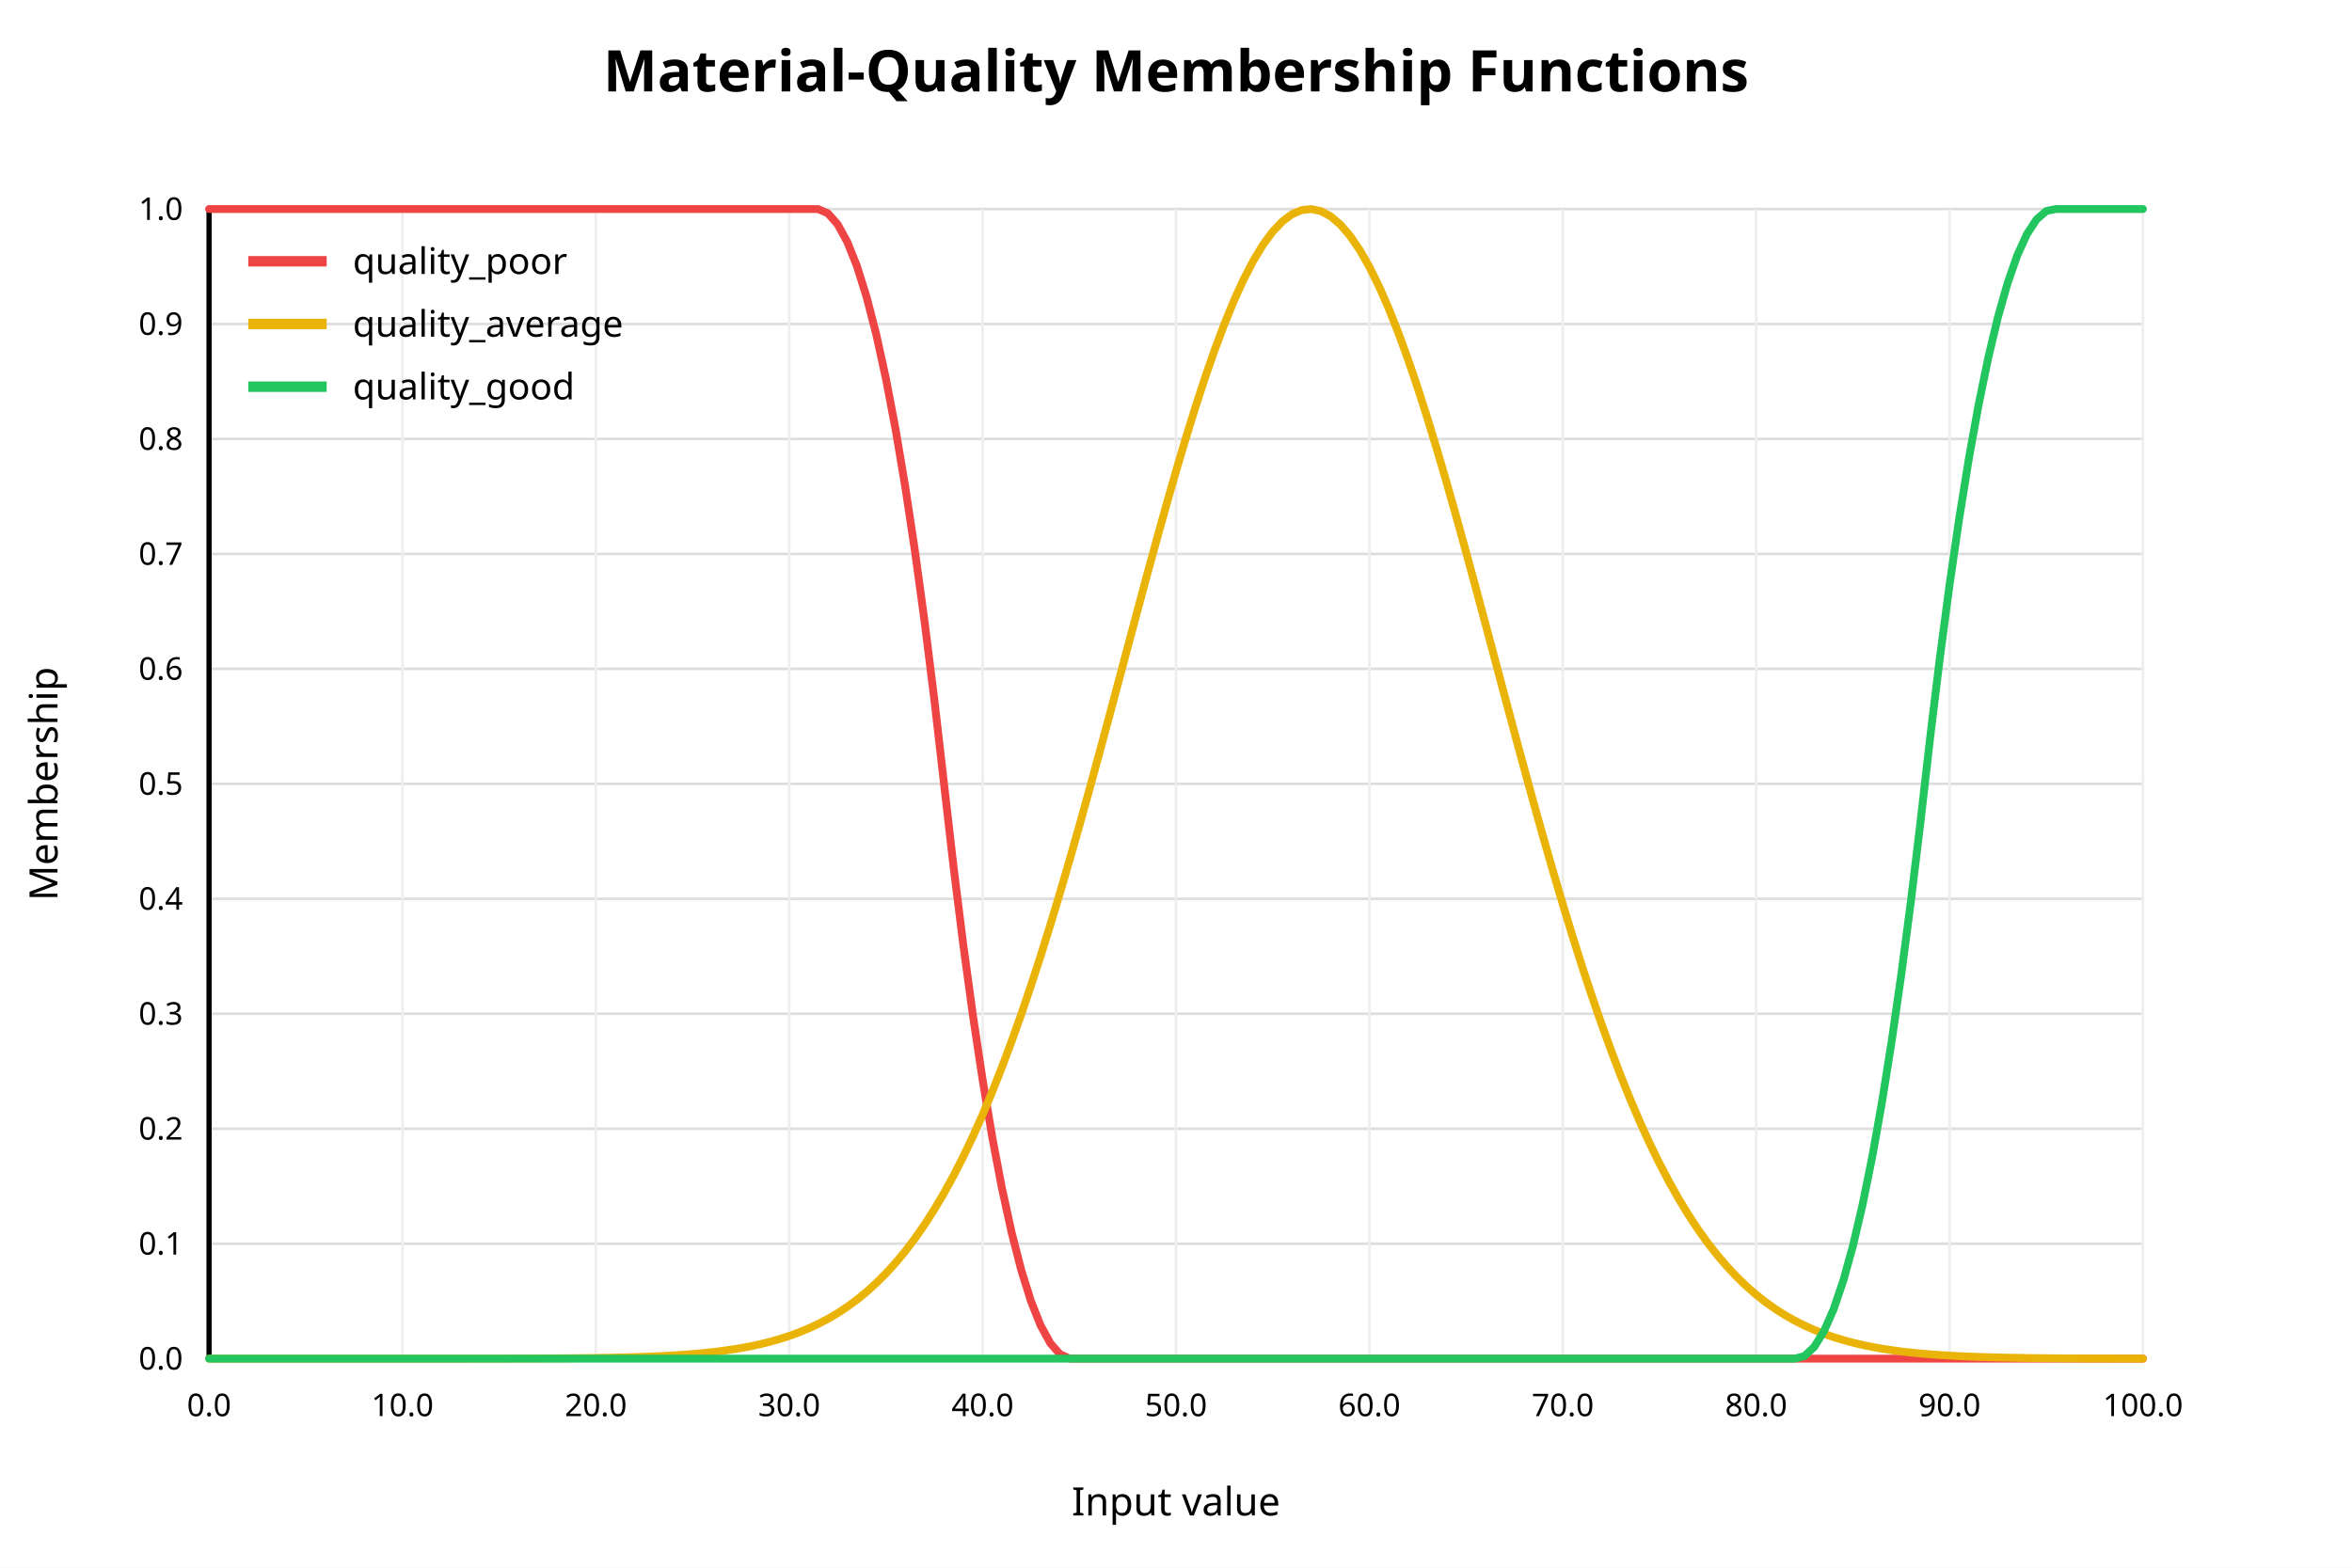
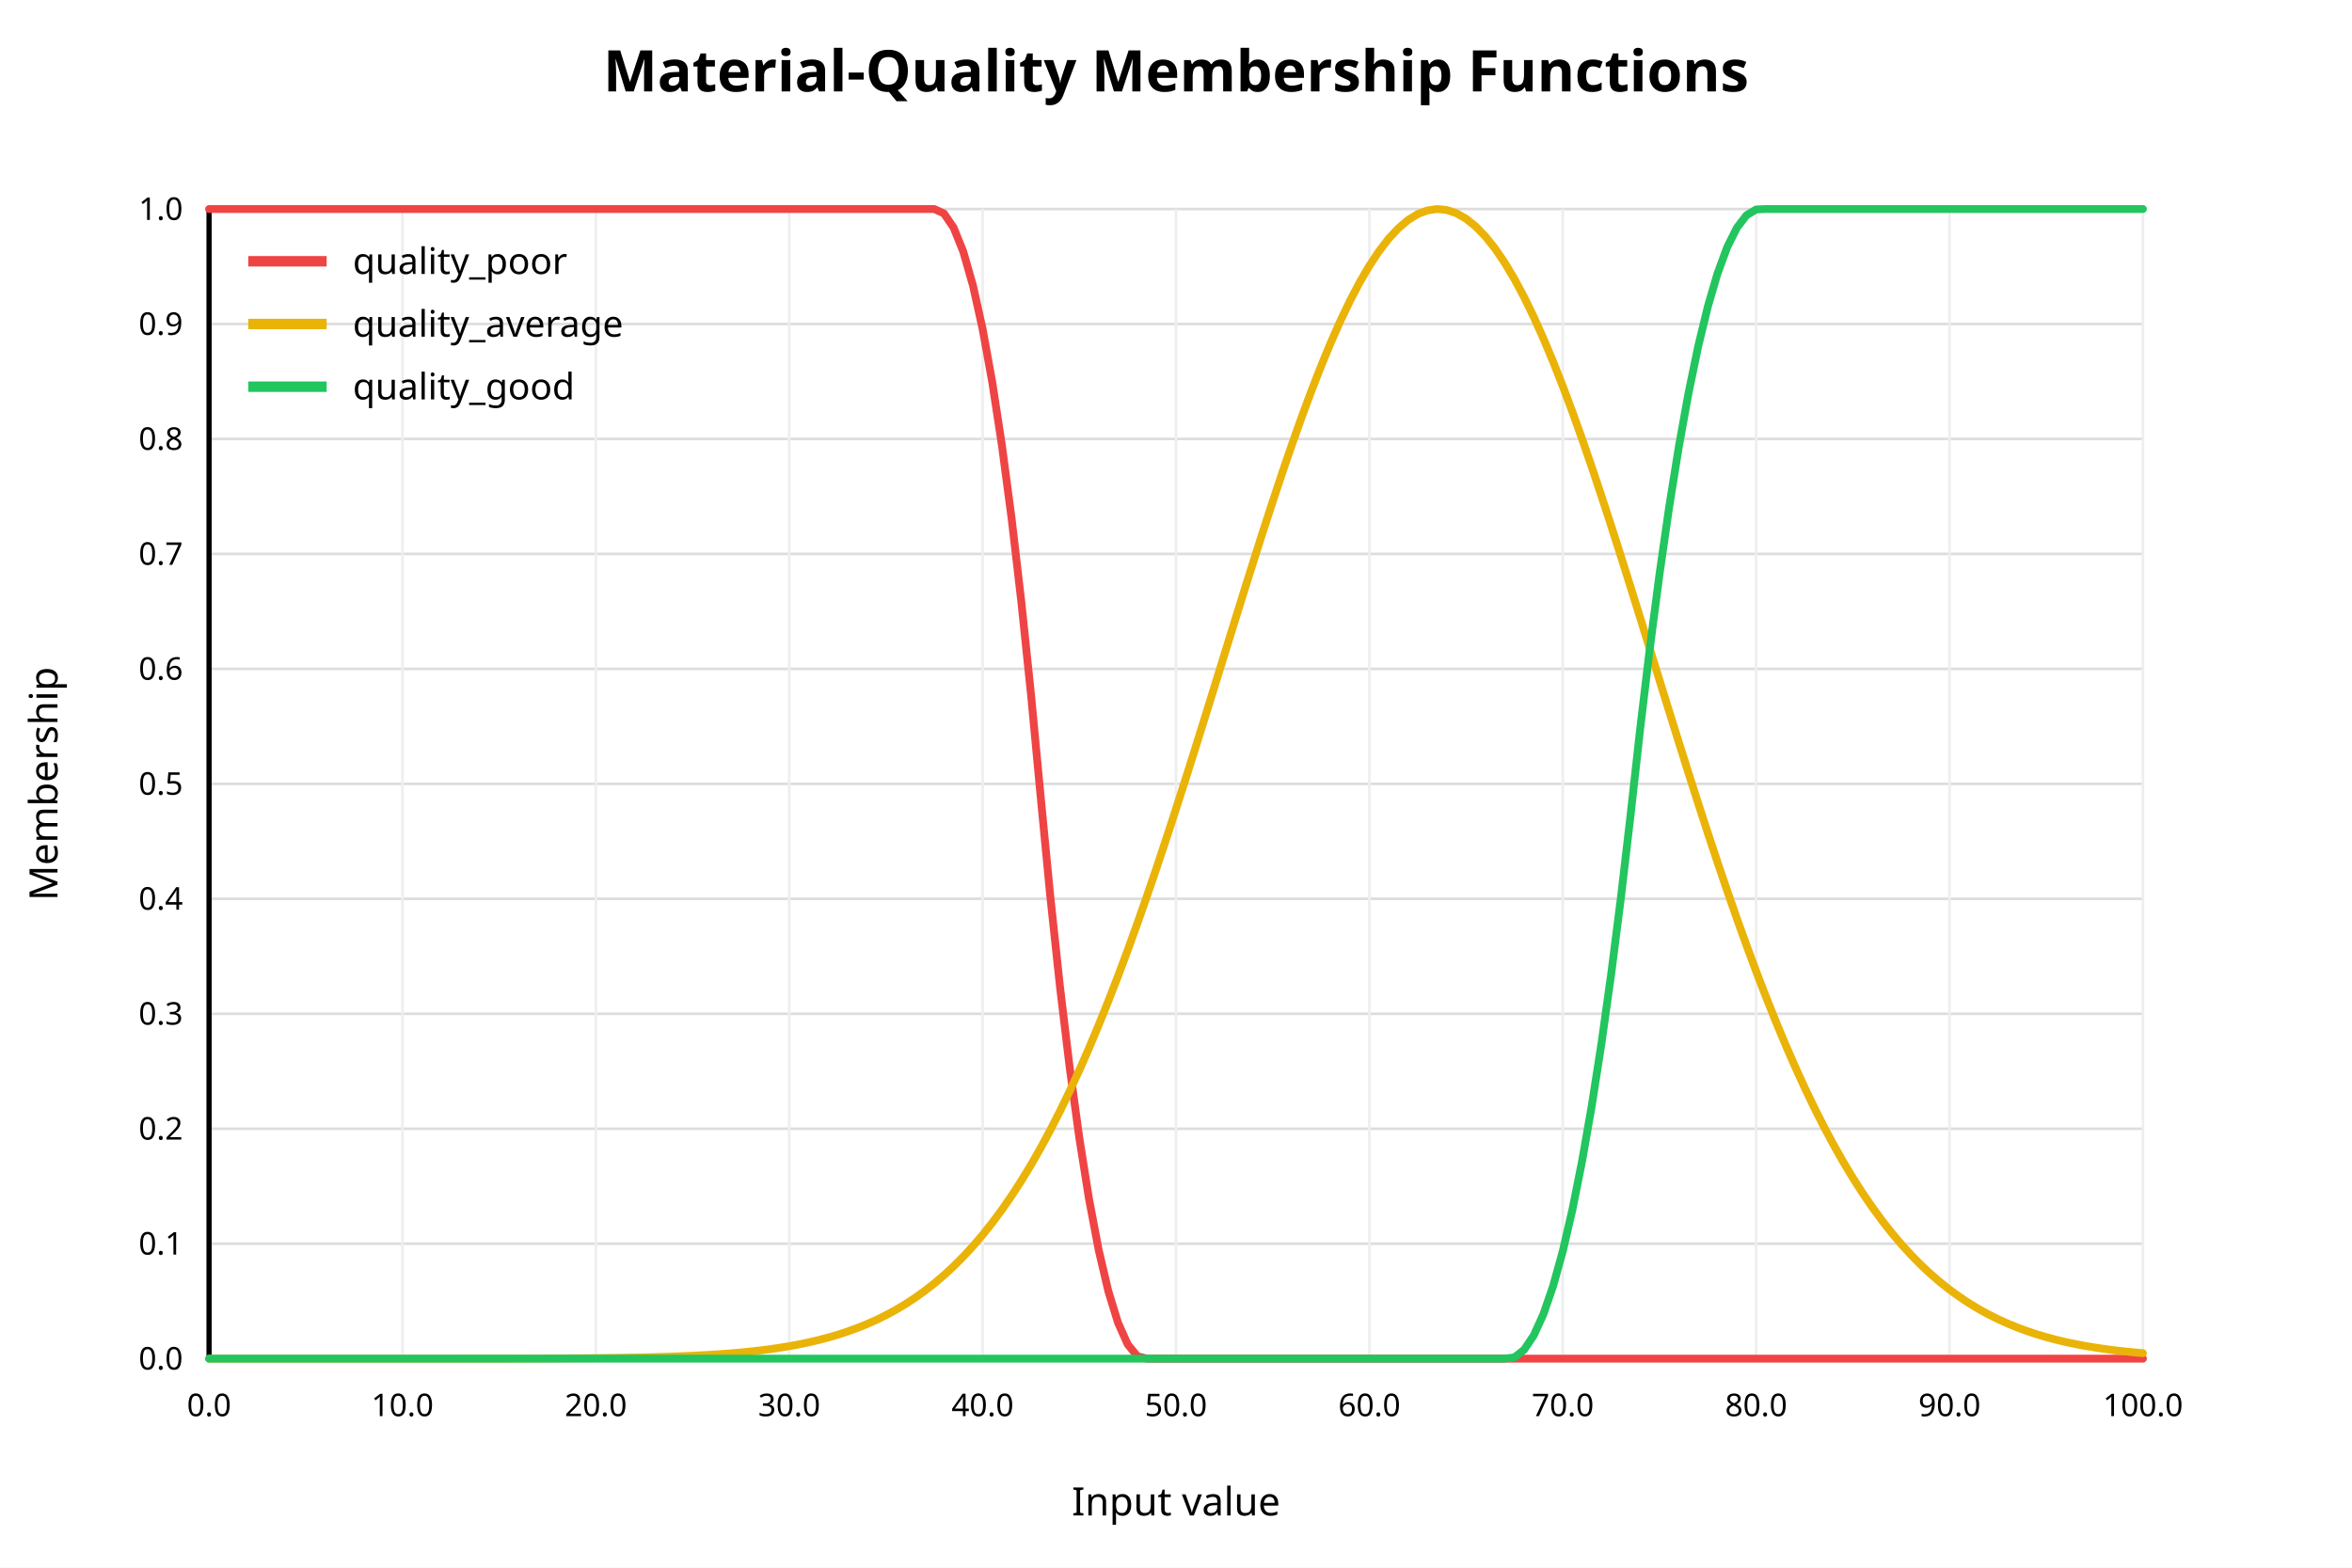
<svg xmlns="http://www.w3.org/2000/svg" width="900" height="600" viewBox="0 0 900 600">
  <rect x="0" y="0" width="900" height="600" fill="white" />
  <text x="450" y="35" text-anchor="middle" font-family="sans-serif" font-size="22" font-weight="bold" fill="black">Material-Quality Membership Functions</text>
  <line x1="80" y1="520.00" x2="820" y2="520.00" stroke="#dddddd" stroke-width="1" />
  <text x="70" y="520.00" text-anchor="end" dominant-baseline="middle" font-family="sans-serif" font-size="12" fill="black">0.0</text>
  <line x1="80" y1="476.00" x2="820" y2="476.00" stroke="#dddddd" stroke-width="1" />
  <text x="70" y="476.00" text-anchor="end" dominant-baseline="middle" font-family="sans-serif" font-size="12" fill="black">0.1</text>
  <line x1="80" y1="432.00" x2="820" y2="432.00" stroke="#dddddd" stroke-width="1" />
  <text x="70" y="432.00" text-anchor="end" dominant-baseline="middle" font-family="sans-serif" font-size="12" fill="black">0.2</text>
  <line x1="80" y1="388.00" x2="820" y2="388.00" stroke="#dddddd" stroke-width="1" />
  <text x="70" y="388.00" text-anchor="end" dominant-baseline="middle" font-family="sans-serif" font-size="12" fill="black">0.3</text>
  <line x1="80" y1="344.00" x2="820" y2="344.00" stroke="#dddddd" stroke-width="1" />
  <text x="70" y="344.00" text-anchor="end" dominant-baseline="middle" font-family="sans-serif" font-size="12" fill="black">0.4</text>
  <line x1="80" y1="300.00" x2="820" y2="300.00" stroke="#dddddd" stroke-width="1" />
  <text x="70" y="300.00" text-anchor="end" dominant-baseline="middle" font-family="sans-serif" font-size="12" fill="black">0.5</text>
  <line x1="80" y1="256.00" x2="820" y2="256.00" stroke="#dddddd" stroke-width="1" />
  <text x="70" y="256.00" text-anchor="end" dominant-baseline="middle" font-family="sans-serif" font-size="12" fill="black">0.6</text>
  <line x1="80" y1="212.00" x2="820" y2="212.00" stroke="#dddddd" stroke-width="1" />
  <text x="70" y="212.00" text-anchor="end" dominant-baseline="middle" font-family="sans-serif" font-size="12" fill="black">0.7</text>
  <line x1="80" y1="168.00" x2="820" y2="168.00" stroke="#dddddd" stroke-width="1" />
  <text x="70" y="168.00" text-anchor="end" dominant-baseline="middle" font-family="sans-serif" font-size="12" fill="black">0.8</text>
  <line x1="80" y1="124.00" x2="820" y2="124.00" stroke="#dddddd" stroke-width="1" />
  <text x="70" y="124.00" text-anchor="end" dominant-baseline="middle" font-family="sans-serif" font-size="12" fill="black">0.9</text>
  <line x1="80" y1="80.00" x2="820" y2="80.00" stroke="#dddddd" stroke-width="1" />
  <text x="70" y="80.00" text-anchor="end" dominant-baseline="middle" font-family="sans-serif" font-size="12" fill="black">1.0</text>
  <line x1="80.00" y1="80" x2="80.00" y2="520" stroke="#eeeeee" stroke-width="1" />
  <text x="80.00" y="542" text-anchor="middle" font-family="sans-serif" font-size="12" fill="black">0.0</text>
  <line x1="154.00" y1="80" x2="154.00" y2="520" stroke="#eeeeee" stroke-width="1" />
  <text x="154.00" y="542" text-anchor="middle" font-family="sans-serif" font-size="12" fill="black">10.0</text>
  <line x1="228.00" y1="80" x2="228.00" y2="520" stroke="#eeeeee" stroke-width="1" />
  <text x="228.00" y="542" text-anchor="middle" font-family="sans-serif" font-size="12" fill="black">20.0</text>
  <line x1="302.00" y1="80" x2="302.00" y2="520" stroke="#eeeeee" stroke-width="1" />
  <text x="302.00" y="542" text-anchor="middle" font-family="sans-serif" font-size="12" fill="black">30.0</text>
  <line x1="376.00" y1="80" x2="376.00" y2="520" stroke="#eeeeee" stroke-width="1" />
  <text x="376.00" y="542" text-anchor="middle" font-family="sans-serif" font-size="12" fill="black">40.0</text>
  <line x1="450.00" y1="80" x2="450.00" y2="520" stroke="#eeeeee" stroke-width="1" />
  <text x="450.00" y="542" text-anchor="middle" font-family="sans-serif" font-size="12" fill="black">50.0</text>
  <line x1="524.00" y1="80" x2="524.00" y2="520" stroke="#eeeeee" stroke-width="1" />
  <text x="524.00" y="542" text-anchor="middle" font-family="sans-serif" font-size="12" fill="black">60.0</text>
  <line x1="598.00" y1="80" x2="598.00" y2="520" stroke="#eeeeee" stroke-width="1" />
  <text x="598.00" y="542" text-anchor="middle" font-family="sans-serif" font-size="12" fill="black">70.0</text>
  <line x1="672.00" y1="80" x2="672.00" y2="520" stroke="#eeeeee" stroke-width="1" />
  <text x="672.00" y="542" text-anchor="middle" font-family="sans-serif" font-size="12" fill="black">80.0</text>
  <line x1="746.00" y1="80" x2="746.00" y2="520" stroke="#eeeeee" stroke-width="1" />
  <text x="746.00" y="542" text-anchor="middle" font-family="sans-serif" font-size="12" fill="black">90.0</text>
  <line x1="820.00" y1="80" x2="820.00" y2="520" stroke="#eeeeee" stroke-width="1" />
  <text x="820.00" y="542" text-anchor="middle" font-family="sans-serif" font-size="12" fill="black">100.0</text>
  <line x1="80" y1="520" x2="820" y2="520" stroke="black" stroke-width="2" />
  <line x1="80" y1="80" x2="80" y2="520" stroke="black" stroke-width="2" />
  <text x="450" y="580" text-anchor="middle" font-family="sans-serif" font-size="15" fill="black">Input value</text>
  <text x="22" y="300" text-anchor="middle" font-family="sans-serif" font-size="15" fill="black" transform="rotate(-90 22 300)">Membership</text>
-   <polyline fill="none" stroke="#ef4444" stroke-width="3" stroke-linejoin="round" stroke-linecap="round" points="80.00,80.00 83.70,80.00 87.40,80.00 91.10,80.00 94.80,80.00 98.50,80.00 102.20,80.00 105.90,80.00 109.60,80.00 113.30,80.00 117.00,80.00 120.70,80.00 124.40,80.00 128.10,80.00 131.80,80.00 135.50,80.00 139.20,80.00 142.90,80.00 146.60,80.00 150.30,80.00 154.00,80.00 157.70,80.00 161.40,80.00 165.10,80.00 168.80,80.00 172.50,80.00 176.20,80.00 179.90,80.00 183.60,80.00 187.30,80.00 191.00,80.00 194.70,80.00 198.40,80.00 202.10,80.00 205.80,80.00 209.50,80.00 213.20,80.00 216.90,80.00 220.60,80.00 224.30,80.00 228.00,80.00 231.70,80.00 235.40,80.00 239.10,80.00 242.80,80.00 246.50,80.00 250.20,80.00 253.90,80.00 257.60,80.00 261.30,80.00 265.00,80.00 268.70,80.00 272.40,80.00 276.10,80.00 279.80,80.00 283.50,80.00 287.20,80.00 290.90,80.00 294.60,80.00 298.30,80.00 302.00,80.00 305.70,80.00 309.40,80.00 313.10,80.03 316.80,81.66 320.50,85.84 324.20,92.56 327.90,101.83 331.60,113.64 335.30,128.00 339.00,144.90 342.70,164.34 346.40,186.32 350.10,210.85 353.80,237.93 357.50,267.54 361.20,299.71 364.90,331.91 368.60,361.57 372.30,388.69 376.00,413.27 379.70,435.30 383.40,454.78 387.10,471.73 390.80,486.13 394.50,497.98 398.20,507.29 401.90,514.06 405.60,518.29 409.30,519.97 413.00,520.00 416.70,520.00 420.40,520.00 424.10,520.00 427.80,520.00 431.50,520.00 435.20,520.00 438.90,520.00 442.60,520.00 446.30,520.00 450.00,520.00 453.70,520.00 457.40,520.00 461.10,520.00 464.80,520.00 468.50,520.00 472.20,520.00 475.90,520.00 479.60,520.00 483.30,520.00 487.00,520.00 490.70,520.00 494.40,520.00 498.10,520.00 501.80,520.00 505.50,520.00 509.20,520.00 512.90,520.00 516.60,520.00 520.30,520.00 524.00,520.00 527.70,520.00 531.40,520.00 535.10,520.00 538.80,520.00 542.50,520.00 546.20,520.00 549.90,520.00 553.60,520.00 557.30,520.00 561.00,520.00 564.70,520.00 568.40,520.00 572.10,520.00 575.80,520.00 579.50,520.00 583.20,520.00 586.90,520.00 590.60,520.00 594.30,520.00 598.00,520.00 601.70,520.00 605.40,520.00 609.10,520.00 612.80,520.00 616.50,520.00 620.20,520.00 623.90,520.00 627.60,520.00 631.30,520.00 635.00,520.00 638.70,520.00 642.40,520.00 646.10,520.00 649.80,520.00 653.50,520.00 657.20,520.00 660.90,520.00 664.60,520.00 668.30,520.00 672.00,520.00 675.70,520.00 679.40,520.00 683.10,520.00 686.80,520.00 690.50,520.00 694.20,520.00 697.90,520.00 701.60,520.00 705.30,520.00 709.00,520.00 712.70,520.00 716.40,520.00 720.10,520.00 723.80,520.00 727.50,520.00 731.20,520.00 734.90,520.00 738.60,520.00 742.30,520.00 746.00,520.00 749.70,520.00 753.40,520.00 757.10,520.00 760.80,520.00 764.50,520.00 768.20,520.00 771.90,520.00 775.60,520.00 779.30,520.00 783.00,520.00 786.70,520.00 790.40,520.00 794.10,520.00 797.80,520.00 801.50,520.00 805.20,520.00 808.90,520.00 812.60,520.00 816.30,520.00 820.00,520.00" />
+   <polyline fill="none" stroke="#ef4444" stroke-width="3" stroke-linejoin="round" stroke-linecap="round" points="80.00,80.00 83.70,80.00 87.40,80.00 91.10,80.00 94.80,80.00 98.50,80.00 102.20,80.00 105.90,80.00 109.60,80.00 113.30,80.00 117.00,80.00 120.70,80.00 124.40,80.00 128.10,80.00 131.80,80.00 135.50,80.00 139.20,80.00 142.90,80.00 146.60,80.00 150.30,80.00 154.00,80.00 157.70,80.00 161.40,80.00 165.10,80.00 168.80,80.00 172.50,80.00 176.20,80.00 179.90,80.00 183.60,80.00 187.30,80.00 191.00,80.00 194.70,80.00 198.40,80.00 202.10,80.00 205.80,80.00 209.50,80.00 213.20,80.00 216.90,80.00 220.60,80.00 224.30,80.00 228.00,80.00 231.70,80.00 235.40,80.00 239.10,80.00 242.80,80.00 246.50,80.00 250.20,80.00 253.90,80.00 257.60,80.00 261.30,80.00 265.00,80.00 268.70,80.00 272.40,80.00 276.10,80.00 279.80,80.00 283.50,80.00 287.20,80.00 290.90,80.00 294.60,80.00 298.30,80.00 302.00,80.00 305.70,80.00 309.40,80.00 313.10,80.00 316.80,80.00 320.50,80.00 324.20,80.00 327.90,80.00 331.60,80.00 335.30,80.00 339.00,80.00 342.70,80.00 346.40,80.00 350.10,80.00 353.80,80.00 357.50,80.00 361.20,81.69 364.90,87.12 368.60,96.31 372.30,109.25 376.00,125.93 379.70,146.37 383.40,170.56 387.10,198.50 390.80,230.19 394.50,265.63 398.20,304.77 401.90,343.08 405.60,377.64 409.30,408.44 413.00,435.49 416.70,458.80 420.40,478.35 424.10,494.15 427.80,506.20 431.50,514.50 435.20,519.05 438.90,520.00 442.60,520.00 446.30,520.00 450.00,520.00 453.70,520.00 457.40,520.00 461.10,520.00 464.80,520.00 468.50,520.00 472.20,520.00 475.90,520.00 479.60,520.00 483.30,520.00 487.00,520.00 490.70,520.00 494.40,520.00 498.10,520.00 501.80,520.00 505.50,520.00 509.20,520.00 512.90,520.00 516.60,520.00 520.30,520.00 524.00,520.00 527.70,520.00 531.40,520.00 535.10,520.00 538.80,520.00 542.50,520.00 546.20,520.00 549.90,520.00 553.60,520.00 557.30,520.00 561.00,520.00 564.70,520.00 568.40,520.00 572.10,520.00 575.80,520.00 579.50,520.00 583.20,520.00 586.90,520.00 590.60,520.00 594.30,520.00 598.00,520.00 601.70,520.00 605.40,520.00 609.10,520.00 612.80,520.00 616.50,520.00 620.20,520.00 623.90,520.00 627.60,520.00 631.30,520.00 635.00,520.00 638.70,520.00 642.40,520.00 646.10,520.00 649.80,520.00 653.50,520.00 657.20,520.00 660.90,520.00 664.60,520.00 668.30,520.00 672.00,520.00 675.70,520.00 679.40,520.00 683.10,520.00 686.80,520.00 690.50,520.00 694.20,520.00 697.90,520.00 701.60,520.00 705.30,520.00 709.00,520.00 712.70,520.00 716.40,520.00 720.10,520.00 723.80,520.00 727.50,520.00 731.20,520.00 734.90,520.00 738.60,520.00 742.30,520.00 746.00,520.00 749.70,520.00 753.40,520.00 757.10,520.00 760.80,520.00 764.50,520.00 768.20,520.00 771.90,520.00 775.60,520.00 779.30,520.00 783.00,520.00 786.70,520.00 790.40,520.00 794.10,520.00 797.80,520.00 801.50,520.00 805.20,520.00 808.90,520.00 812.60,520.00 816.30,520.00 820.00,520.00" />
  <line x1="95" y1="100" x2="125" y2="100" stroke="#ef4444" stroke-width="4" />
  <text x="135" y="100" dominant-baseline="middle" font-family="sans-serif" font-size="14" fill="black">quality_poor</text>
-   <polyline fill="none" stroke="#eab308" stroke-width="3" stroke-linejoin="round" stroke-linecap="round" points="80.00,520.00 83.70,520.00 87.40,520.00 91.10,520.00 94.80,520.00 98.50,520.00 102.20,520.00 105.90,520.00 109.60,520.00 113.30,520.00 117.00,520.00 120.70,520.00 124.40,520.00 128.10,520.00 131.80,520.00 135.50,520.00 139.20,520.00 142.90,520.00 146.60,520.00 150.30,520.00 154.00,520.00 157.70,520.00 161.40,520.00 165.10,519.99 168.80,519.99 172.50,519.99 176.20,519.99 179.90,519.98 183.60,519.98 187.30,519.97 191.00,519.97 194.70,519.96 198.40,519.95 202.10,519.94 205.80,519.92 209.50,519.90 213.20,519.88 216.90,519.85 220.60,519.82 224.30,519.78 228.00,519.73 231.70,519.67 235.40,519.59 239.10,519.51 242.80,519.40 246.50,519.28 250.20,519.14 253.90,518.96 257.60,518.76 261.30,518.52 265.00,518.24 268.70,517.90 272.40,517.52 276.10,517.07 279.80,516.55 283.50,515.95 287.20,515.26 290.90,514.46 294.60,513.55 298.30,512.50 302.00,511.31 305.70,509.96 309.40,508.43 313.10,506.71 316.80,504.77 320.50,502.59 324.20,500.15 327.90,497.44 331.60,494.42 335.30,491.07 339.00,487.38 342.70,483.32 346.40,478.86 350.10,473.99 353.80,468.68 357.50,462.91 361.20,456.66 364.90,449.92 368.60,442.67 372.30,434.91 376.00,426.61 379.70,417.79 383.40,408.43 387.10,398.55 390.80,388.15 394.50,377.24 398.20,365.86 401.90,354.01 405.60,341.74 409.30,329.08 413.00,316.07 416.70,302.77 420.40,289.22 424.10,275.49 427.80,261.65 431.50,247.76 435.20,233.90 438.90,220.15 442.60,206.59 446.30,193.31 450.00,180.38 453.70,167.89 457.40,155.93 461.10,144.59 464.80,133.94 468.50,124.06 472.20,115.03 475.90,106.91 479.60,99.77 483.30,93.66 487.00,88.64 490.70,84.73 494.40,81.98 498.10,80.41 501.80,80.02 505.50,80.82 509.20,82.81 512.90,85.97 516.60,90.27 520.30,95.68 524.00,102.15 527.70,109.64 531.40,118.08 535.10,127.42 538.80,137.58 542.50,148.48 546.20,160.05 549.90,172.20 553.60,184.85 557.30,197.91 561.00,211.31 564.70,224.94 568.40,238.74 572.10,252.62 575.80,266.50 579.50,280.31 583.20,293.98 586.90,307.45 590.60,320.65 594.30,333.55 598.00,346.07 601.70,358.20 605.40,369.89 609.10,381.11 612.80,391.84 616.50,402.06 620.20,411.76 623.90,420.93 627.60,429.57 631.30,437.68 635.00,445.26 638.70,452.33 642.40,458.90 646.10,464.98 649.80,470.59 653.50,475.74 657.20,480.47 660.90,484.78 664.60,488.71 668.30,492.28 672.00,495.51 675.70,498.42 679.40,501.03 683.10,503.38 686.80,505.47 690.50,507.33 694.20,508.99 697.90,510.45 701.60,511.75 705.30,512.88 709.00,513.88 712.70,514.75 716.40,515.51 720.10,516.17 723.80,516.74 727.50,517.24 731.20,517.66 734.90,518.03 738.60,518.34 742.30,518.61 746.00,518.83 749.70,519.03 753.40,519.19 757.10,519.33 760.80,519.44 764.50,519.54 768.20,519.62 771.90,519.69 775.60,519.75 779.30,519.79 783.00,519.83 786.70,519.86 790.40,519.89 794.10,519.91 797.80,519.93 801.50,519.94 805.20,519.95 808.90,519.96 812.60,519.97 816.30,519.98 820.00,519.98" />
+   <polyline fill="none" stroke="#eab308" stroke-width="3" stroke-linejoin="round" stroke-linecap="round" points="80.00,520.00 83.70,520.00 87.40,520.00 91.10,520.00 94.80,520.00 98.50,520.00 102.20,520.00 105.90,520.00 109.60,520.00 113.30,520.00 117.00,520.00 120.70,520.00 124.40,520.00 128.10,520.00 131.80,520.00 135.50,520.00 139.20,520.00 142.90,520.00 146.60,520.00 150.30,520.00 154.00,520.00 157.70,519.99 161.40,519.99 165.10,519.99 168.80,519.99 172.50,519.99 176.20,519.98 179.90,519.98 183.60,519.98 187.30,519.97 191.00,519.97 194.70,519.96 198.40,519.95 202.10,519.94 205.80,519.93 209.50,519.91 213.20,519.89 216.90,519.87 220.60,519.85 224.30,519.82 228.00,519.78 231.70,519.74 235.40,519.70 239.10,519.64 242.80,519.57 246.50,519.50 250.20,519.41 253.90,519.30 257.60,519.18 261.30,519.04 265.00,518.88 268.70,518.69 272.40,518.48 276.10,518.23 279.80,517.95 283.50,517.63 287.20,517.26 290.90,516.84 294.60,516.37 298.30,515.83 302.00,515.23 305.70,514.54 309.40,513.77 313.10,512.91 316.80,511.94 320.50,510.86 324.20,509.66 327.90,508.32 331.60,506.83 335.30,505.19 339.00,503.37 342.70,501.37 346.40,499.17 350.10,496.75 353.80,494.10 357.50,491.22 361.20,488.07 364.90,484.66 368.60,480.95 372.30,476.95 376.00,472.62 379.70,467.97 383.40,462.98 387.10,457.63 390.80,451.92 394.50,445.84 398.20,439.37 401.90,432.52 405.60,425.27 409.30,417.64 413.00,409.60 416.70,401.18 420.40,392.36 424.10,383.17 427.80,373.62 431.50,363.71 435.20,353.46 438.90,342.90 442.60,332.05 446.30,320.93 450.00,309.58 453.70,298.03 457.40,286.31 461.10,274.47 464.80,262.55 468.50,250.59 472.20,238.64 475.90,226.75 479.60,214.97 483.30,203.35 487.00,191.96 490.70,180.83 494.40,170.04 498.10,159.62 501.80,149.64 505.50,140.14 509.20,131.19 512.90,122.82 516.60,115.09 520.30,108.03 524.00,101.70 527.70,96.12 531.40,91.33 535.10,87.35 538.80,84.21 542.50,81.93 546.20,80.53 549.90,80.00 553.60,80.36 557.30,81.60 561.00,83.72 564.70,86.69 568.40,90.51 572.10,95.15 575.80,100.59 579.50,106.79 583.20,113.71 586.90,121.32 590.60,129.57 594.30,138.41 598.00,147.81 601.70,157.70 605.40,168.04 609.10,178.77 612.80,189.84 616.50,201.19 620.20,212.77 623.90,224.52 627.60,236.39 631.30,248.33 635.00,260.30 638.70,272.23 642.40,284.09 646.10,295.83 649.80,307.42 653.50,318.81 657.20,329.98 660.90,340.88 664.60,351.50 668.30,361.80 672.00,371.78 675.70,381.40 679.40,390.66 683.10,399.55 686.80,408.04 690.50,416.15 694.20,423.87 697.90,431.19 701.60,438.11 705.30,444.65 709.00,450.81 712.70,456.59 716.40,462.00 720.10,467.06 723.80,471.77 727.50,476.16 731.20,480.22 734.90,483.98 738.60,487.45 742.30,490.65 746.00,493.58 749.70,496.27 753.40,498.73 757.10,500.97 760.80,503.01 764.50,504.86 768.20,506.54 771.90,508.05 775.60,509.42 779.30,510.65 783.00,511.75 786.70,512.74 790.40,513.62 794.10,514.40 797.80,515.10 801.50,515.72 805.20,516.27 808.90,516.76 812.60,517.19 816.30,517.56 820.00,517.89" />
  <line x1="95" y1="124" x2="125" y2="124" stroke="#eab308" stroke-width="4" />
  <text x="135" y="124" dominant-baseline="middle" font-family="sans-serif" font-size="14" fill="black">quality_average</text>
-   <polyline fill="none" stroke="#22c55e" stroke-width="3" stroke-linejoin="round" stroke-linecap="round" points="80.00,520.00 83.70,520.00 87.40,520.00 91.10,520.00 94.80,520.00 98.50,520.00 102.20,520.00 105.90,520.00 109.60,520.00 113.30,520.00 117.00,520.00 120.70,520.00 124.40,520.00 128.10,520.00 131.80,520.00 135.50,520.00 139.20,520.00 142.90,520.00 146.60,520.00 150.30,520.00 154.00,520.00 157.70,520.00 161.40,520.00 165.10,520.00 168.80,520.00 172.50,520.00 176.20,520.00 179.90,520.00 183.60,520.00 187.30,520.00 191.00,520.00 194.70,520.00 198.40,520.00 202.10,520.00 205.80,520.00 209.50,520.00 213.20,520.00 216.90,520.00 220.60,520.00 224.30,520.00 228.00,520.00 231.70,520.00 235.40,520.00 239.10,520.00 242.80,520.00 246.50,520.00 250.20,520.00 253.90,520.00 257.60,520.00 261.30,520.00 265.00,520.00 268.70,520.00 272.40,520.00 276.10,520.00 279.80,520.00 283.50,520.00 287.20,520.00 290.90,520.00 294.60,520.00 298.30,520.00 302.00,520.00 305.70,520.00 309.40,520.00 313.10,520.00 316.80,520.00 320.50,520.00 324.20,520.00 327.90,520.00 331.60,520.00 335.30,520.00 339.00,520.00 342.70,520.00 346.40,520.00 350.10,520.00 353.80,520.00 357.50,520.00 361.20,520.00 364.90,520.00 368.60,520.00 372.30,520.00 376.00,520.00 379.70,520.00 383.40,520.00 387.10,520.00 390.80,520.00 394.50,520.00 398.20,520.00 401.90,520.00 405.60,520.00 409.30,520.00 413.00,520.00 416.70,520.00 420.40,520.00 424.10,520.00 427.80,520.00 431.50,520.00 435.20,520.00 438.90,520.00 442.60,520.00 446.30,520.00 450.00,520.00 453.70,520.00 457.40,520.00 461.10,520.00 464.80,520.00 468.50,520.00 472.20,520.00 475.90,520.00 479.60,520.00 483.30,520.00 487.00,520.00 490.70,520.00 494.40,520.00 498.10,520.00 501.80,520.00 505.50,520.00 509.20,520.00 512.90,520.00 516.60,520.00 520.30,520.00 524.00,520.00 527.70,520.00 531.40,520.00 535.10,520.00 538.80,520.00 542.50,520.00 546.20,520.00 549.90,520.00 553.60,520.00 557.30,520.00 561.00,520.00 564.70,520.00 568.40,520.00 572.10,520.00 575.80,520.00 579.50,520.00 583.20,520.00 586.90,520.00 590.60,520.00 594.30,520.00 598.00,520.00 601.70,520.00 605.40,520.00 609.10,520.00 612.80,520.00 616.50,520.00 620.20,520.00 623.90,520.00 627.60,520.00 631.30,520.00 635.00,520.00 638.70,520.00 642.40,520.00 646.10,520.00 649.80,520.00 653.50,520.00 657.20,520.00 660.90,520.00 664.60,520.00 668.30,520.00 672.00,520.00 675.70,520.00 679.40,520.00 683.10,520.00 686.80,520.00 690.50,518.99 694.20,515.52 697.90,509.58 701.60,501.17 705.30,490.30 709.00,476.96 712.70,461.14 716.40,442.86 720.10,422.11 723.80,398.89 727.50,373.21 731.20,345.05 734.90,314.43 738.60,282.09 742.30,251.74 746.00,223.85 749.70,198.44 753.40,175.49 757.10,155.01 760.80,137.00 764.50,121.46 768.20,108.39 771.90,97.78 775.60,89.65 779.30,83.98 783.00,80.78 786.70,80.00 790.40,80.00 794.10,80.00 797.80,80.00 801.50,80.00 805.20,80.00 808.90,80.00 812.60,80.00 816.30,80.00 820.00,80.00" />
+   <polyline fill="none" stroke="#22c55e" stroke-width="3" stroke-linejoin="round" stroke-linecap="round" points="80.00,520.00 83.70,520.00 87.40,520.00 91.10,520.00 94.80,520.00 98.50,520.00 102.20,520.00 105.90,520.00 109.60,520.00 113.30,520.00 117.00,520.00 120.70,520.00 124.40,520.00 128.10,520.00 131.80,520.00 135.50,520.00 139.20,520.00 142.90,520.00 146.60,520.00 150.30,520.00 154.00,520.00 157.70,520.00 161.40,520.00 165.10,520.00 168.80,520.00 172.50,520.00 176.20,520.00 179.90,520.00 183.60,520.00 187.30,520.00 191.00,520.00 194.70,520.00 198.40,520.00 202.10,520.00 205.80,520.00 209.50,520.00 213.20,520.00 216.90,520.00 220.60,520.00 224.30,520.00 228.00,520.00 231.70,520.00 235.40,520.00 239.10,520.00 242.80,520.00 246.50,520.00 250.20,520.00 253.90,520.00 257.60,520.00 261.30,520.00 265.00,520.00 268.70,520.00 272.40,520.00 276.10,520.00 279.80,520.00 283.50,520.00 287.20,520.00 290.90,520.00 294.60,520.00 298.30,520.00 302.00,520.00 305.70,520.00 309.40,520.00 313.10,520.00 316.80,520.00 320.50,520.00 324.20,520.00 327.90,520.00 331.60,520.00 335.30,520.00 339.00,520.00 342.70,520.00 346.40,520.00 350.10,520.00 353.80,520.00 357.50,520.00 361.20,520.00 364.90,520.00 368.60,520.00 372.30,520.00 376.00,520.00 379.70,520.00 383.40,520.00 387.10,520.00 390.80,520.00 394.50,520.00 398.20,520.00 401.90,520.00 405.60,520.00 409.30,520.00 413.00,520.00 416.70,520.00 420.40,520.00 424.10,520.00 427.80,520.00 431.50,520.00 435.20,520.00 438.90,520.00 442.60,520.00 446.30,520.00 450.00,520.00 453.70,520.00 457.40,520.00 461.10,520.00 464.80,520.00 468.50,520.00 472.20,520.00 475.90,520.00 479.60,520.00 483.30,520.00 487.00,520.00 490.70,520.00 494.40,520.00 498.10,520.00 501.80,520.00 505.50,520.00 509.20,520.00 512.90,520.00 516.60,520.00 520.30,520.00 524.00,520.00 527.70,520.00 531.40,520.00 535.10,520.00 538.80,520.00 542.50,520.00 546.20,520.00 549.90,520.00 553.60,520.00 557.30,520.00 561.00,520.00 564.70,520.00 568.40,520.00 572.10,520.00 575.80,520.00 579.50,519.51 583.20,516.60 586.90,511.08 590.60,502.95 594.30,492.21 598.00,478.86 601.70,462.90 605.40,444.33 609.10,423.15 612.80,399.36 616.50,372.95 620.20,343.94 623.90,312.31 627.60,279.11 631.30,248.18 635.00,219.85 638.70,194.13 642.40,171.02 646.10,150.53 649.80,132.64 653.50,117.37 657.20,104.71 660.90,94.65 664.60,87.21 668.30,82.38 672.00,80.16 675.70,80.00 679.40,80.00 683.10,80.00 686.80,80.00 690.50,80.00 694.20,80.00 697.90,80.00 701.60,80.00 705.30,80.00 709.00,80.00 712.70,80.00 716.40,80.00 720.10,80.00 723.80,80.00 727.50,80.00 731.20,80.00 734.90,80.00 738.60,80.00 742.30,80.00 746.00,80.00 749.70,80.00 753.40,80.00 757.10,80.00 760.80,80.00 764.50,80.00 768.20,80.00 771.90,80.00 775.60,80.00 779.30,80.00 783.00,80.00 786.70,80.00 790.40,80.00 794.10,80.00 797.80,80.00 801.50,80.00 805.20,80.00 808.90,80.00 812.60,80.00 816.30,80.00 820.00,80.00" />
  <line x1="95" y1="148" x2="125" y2="148" stroke="#22c55e" stroke-width="4" />
  <text x="135" y="148" dominant-baseline="middle" font-family="sans-serif" font-size="14" fill="black">quality_good</text>
</svg>
